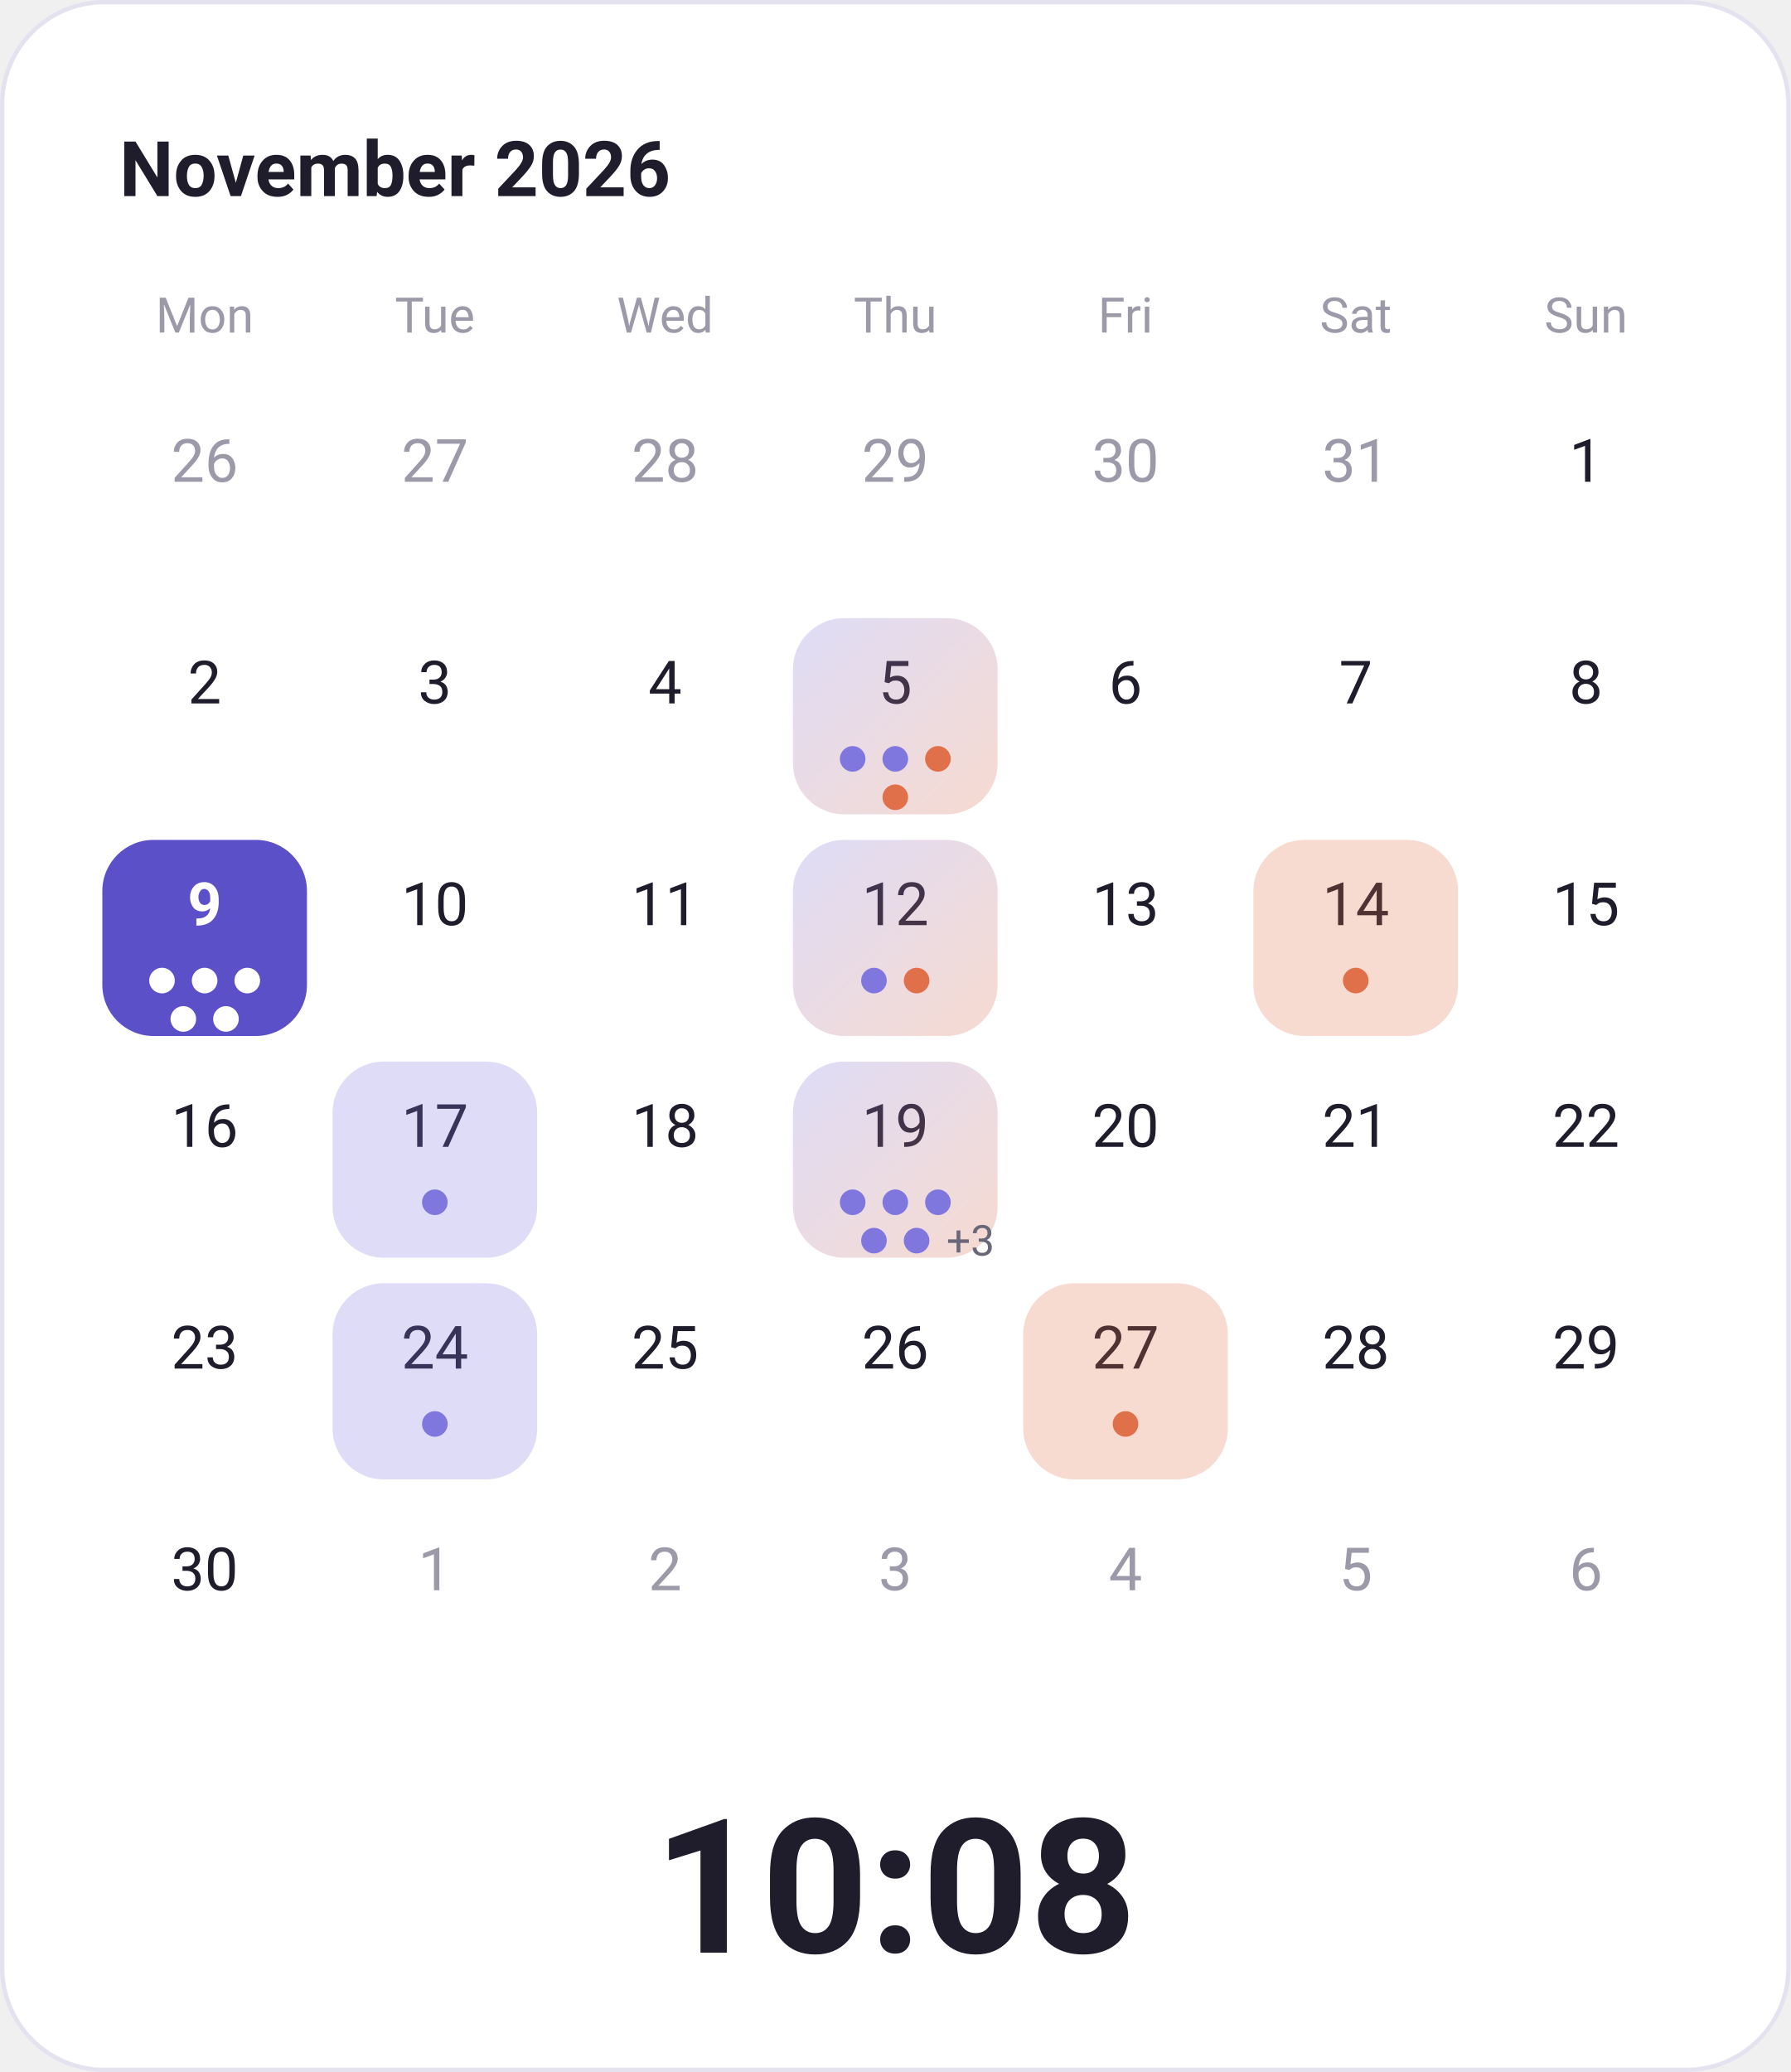
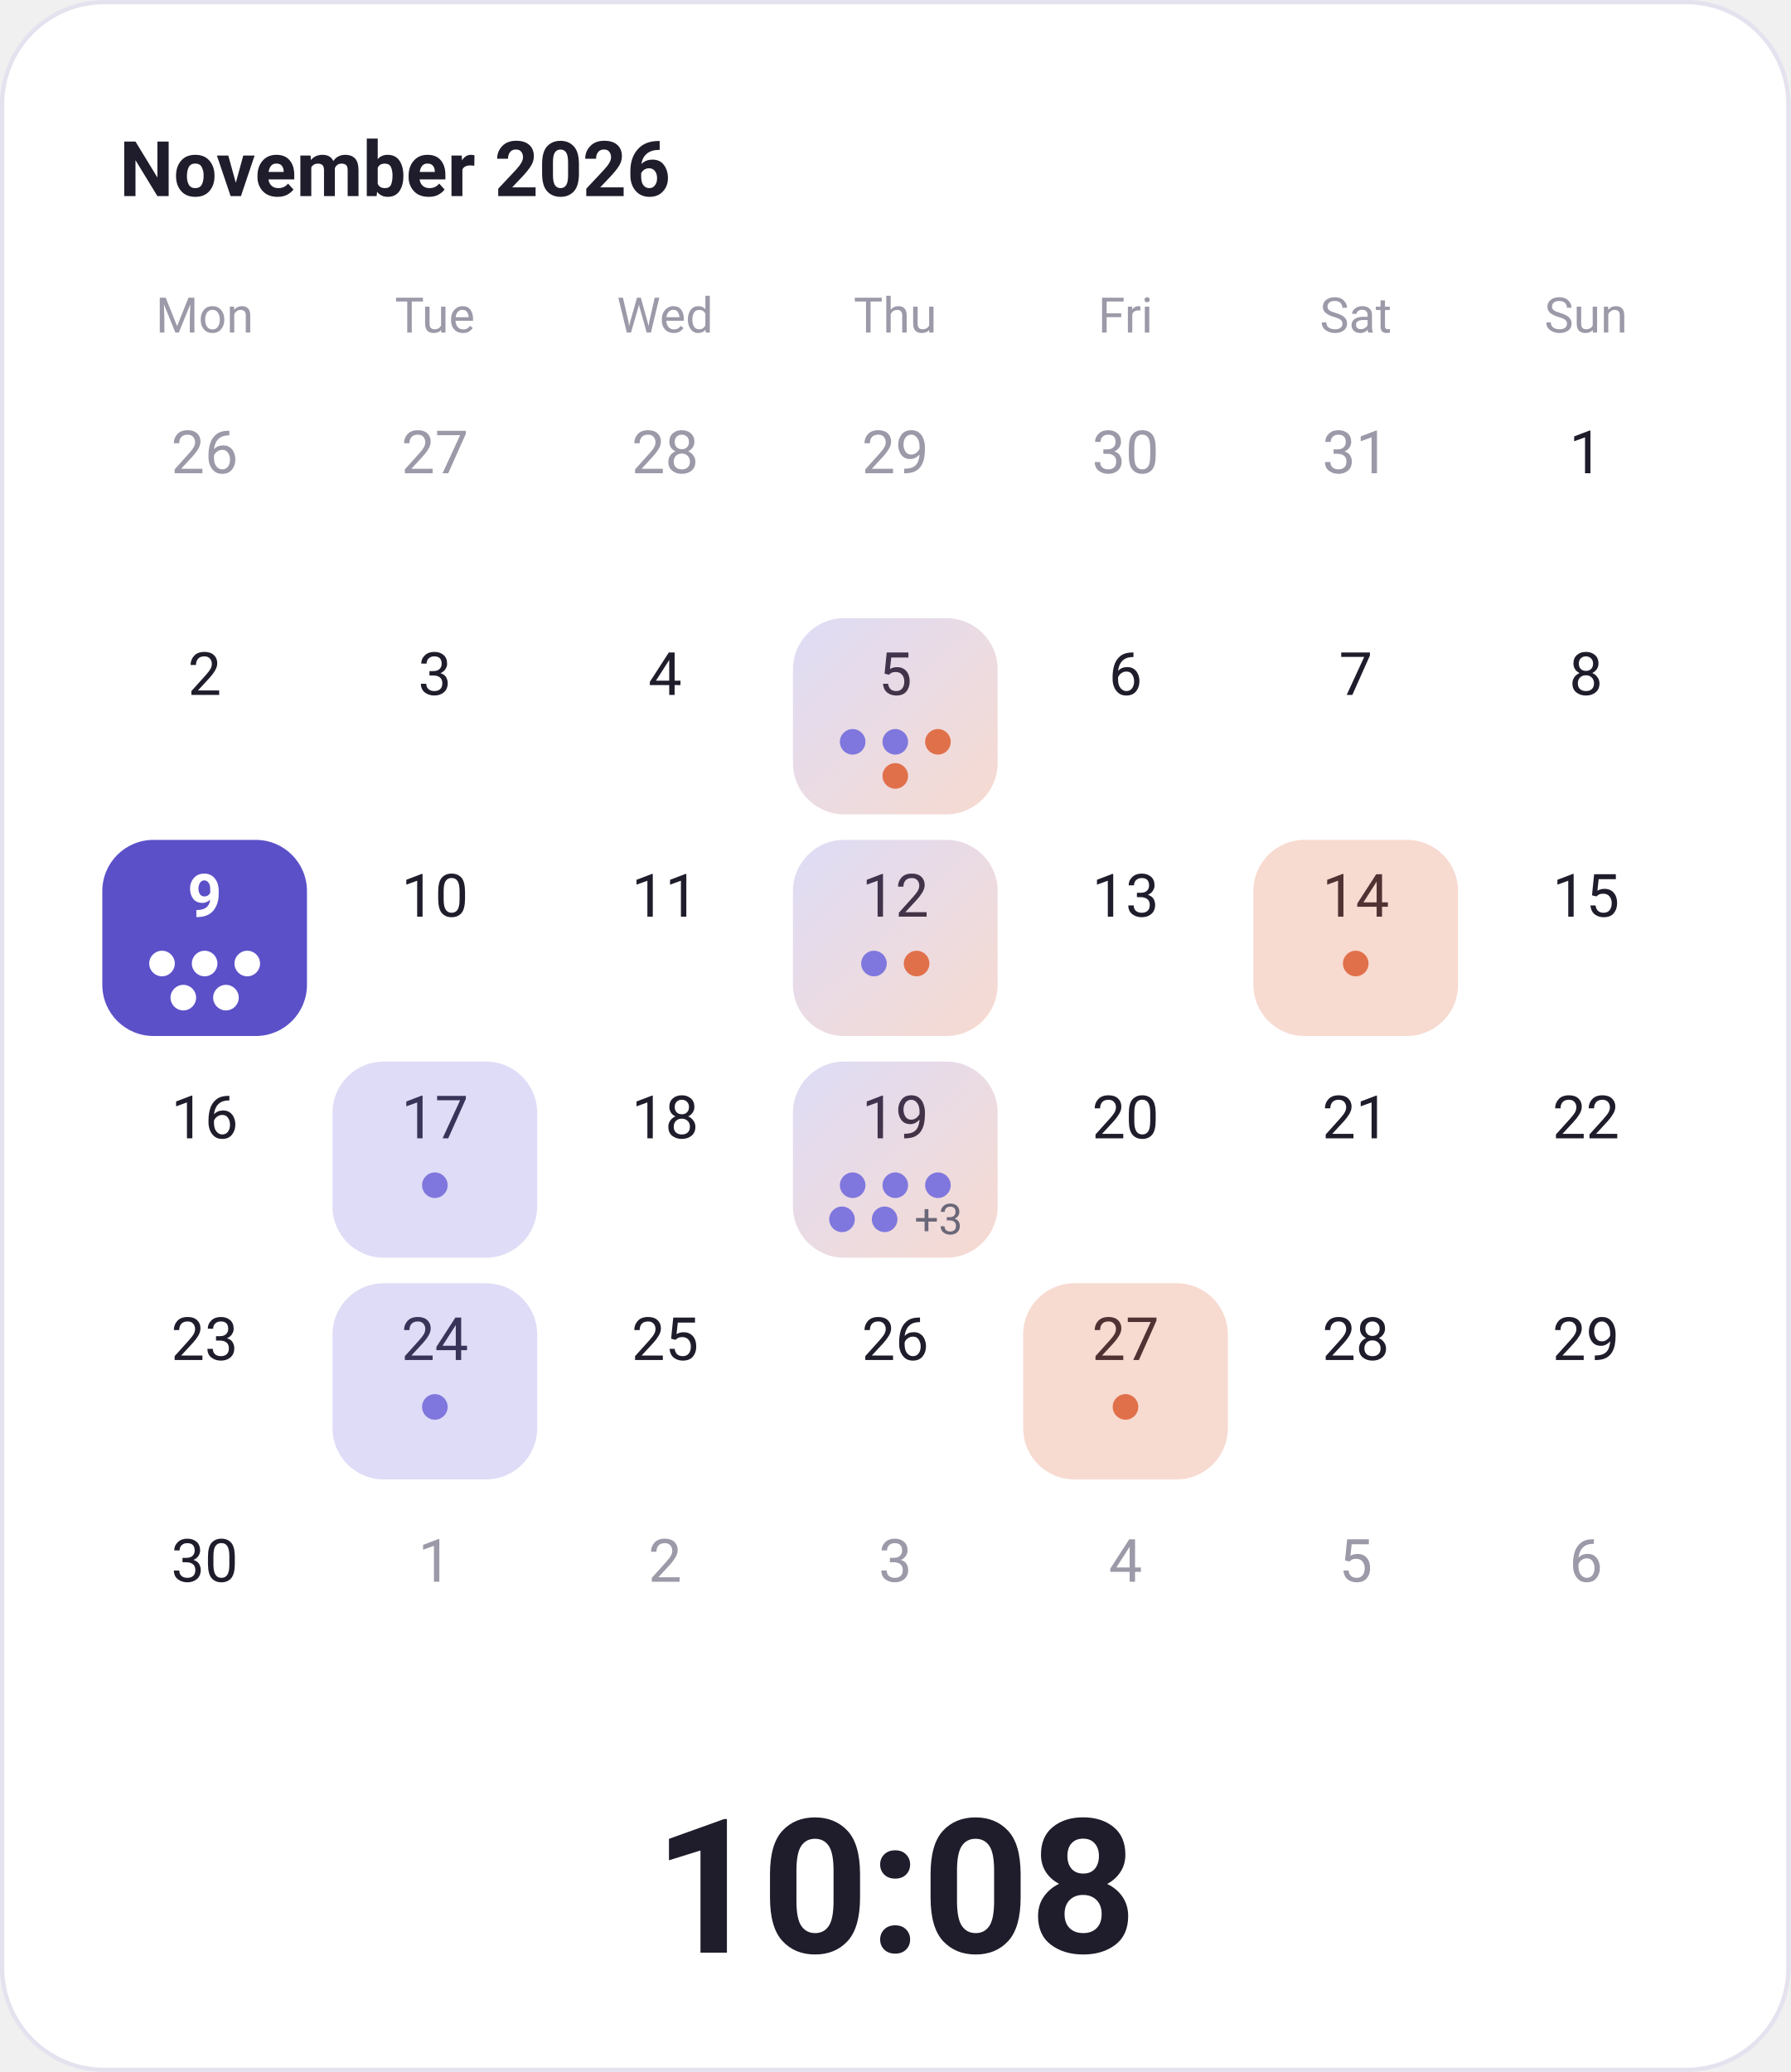
<svg xmlns="http://www.w3.org/2000/svg" width="420" height="486" viewBox="0 0 420 486" role="img" aria-label="Eventide month grid with the optional clock centered below it">
  <style>
  text { font-family: -apple-system, BlinkMacSystemFont, "Segoe UI", Roboto, Helvetica, Arial, sans-serif; }
  .card { fill: #FFFFFF; stroke: #E4E2EE; }
  .row { fill: #F5F4FA; }
  .tile { fill: #FFFFFF; }
  .rule { stroke: #E4E2EE; }
  .t1 { fill: #1F1D2B; }
  .t2 { fill: #6A6778; }
  .t3 { fill: #9C99A8; }
  .on { fill: #FFFFFF; }
  @media (prefers-color-scheme: dark) {
    .card { fill: #1C1B24; stroke: #33313F; }
    .row { fill: #272532; }
    .tile { fill: #1C1B24; }
    .rule { stroke: #3C3A49; }
    .t1 { fill: #F2F0F8; }
    .t2 { fill: #ABA8B8; }
    .t3 { fill: #7E7B8C; }
  }
</style>
  <rect x="0.5" y="0.5" width="419" height="485" rx="24" class="card" />
  <text x="28" y="46" class="t1" font-size="18" font-weight="600">November 2026</text>
  <text x="48" y="78" class="t3" font-size="11.5" text-anchor="middle">Mon</text>
  <text x="102" y="78" class="t3" font-size="11.5" text-anchor="middle">Tue</text>
  <text x="156" y="78" class="t3" font-size="11.5" text-anchor="middle">Wed</text>
  <text x="210" y="78" class="t3" font-size="11.5" text-anchor="middle">Thu</text>
  <text x="264" y="78" class="t3" font-size="11.5" text-anchor="middle">Fri</text>
  <text x="318" y="78" class="t3" font-size="11.5" text-anchor="middle">Sat</text>
  <text x="372" y="78" class="t3" font-size="11.5" text-anchor="middle">Sun</text>
-   <text x="48" y="113" class="t3" font-size="14" text-anchor="middle">26</text>
-   <text x="102" y="113" class="t3" font-size="14" text-anchor="middle">27</text>
-   <text x="156" y="113" class="t3" font-size="14" text-anchor="middle">28</text>
-   <text x="210" y="113" class="t3" font-size="14" text-anchor="middle">29</text>
-   <text x="264" y="113" class="t3" font-size="14" text-anchor="middle">30</text>
-   <text x="318" y="113" class="t3" font-size="14" text-anchor="middle">31</text>
-   <text x="372" y="113" class="t1" font-size="14" text-anchor="middle">1</text>
-   <text x="48" y="165" class="t1" font-size="14" text-anchor="middle">2</text>
-   <text x="102" y="165" class="t1" font-size="14" text-anchor="middle">3</text>
-   <text x="156" y="165" class="t1" font-size="14" text-anchor="middle">4</text>
-   <text x="210" y="165" class="t1" font-size="14" text-anchor="middle">5</text>
+   <text x="48" y="111" class="t3" font-size="14" text-anchor="middle">26</text>
+   <text x="102" y="111" class="t3" font-size="14" text-anchor="middle">27</text>
+   <text x="156" y="111" class="t3" font-size="14" text-anchor="middle">28</text>
+   <text x="210" y="111" class="t3" font-size="14" text-anchor="middle">29</text>
+   <text x="264" y="111" class="t3" font-size="14" text-anchor="middle">30</text>
+   <text x="318" y="111" class="t3" font-size="14" text-anchor="middle">31</text>
+   <text x="372" y="111" class="t1" font-size="14" text-anchor="middle">1</text>
+   <text x="48" y="163" class="t1" font-size="14" text-anchor="middle">2</text>
+   <text x="102" y="163" class="t1" font-size="14" text-anchor="middle">3</text>
+   <text x="156" y="163" class="t1" font-size="14" text-anchor="middle">4</text>
+   <text x="210" y="163" class="t1" font-size="14" text-anchor="middle">5</text>
  <linearGradient id="day-2026-11-05" x1="0" y1="0" x2="1" y2="1">
    <stop offset="0%" stop-color="#7F77DD" />
    <stop offset="100%" stop-color="#E0704A" />
  </linearGradient>
  <rect x="186" y="145" width="48" height="46" rx="12" fill="url(#day-2026-11-05)" opacity="0.26" />
-   <circle cx="200" cy="178" r="3" fill="#7F77DD" />
-   <circle cx="210" cy="178" r="3" fill="#7F77DD" />
-   <circle cx="220" cy="178" r="3" fill="#E0704A" />
-   <circle cx="210" cy="187" r="3" fill="#E0704A" />
-   <text x="264" y="165" class="t1" font-size="14" text-anchor="middle">6</text>
-   <text x="318" y="165" class="t1" font-size="14" text-anchor="middle">7</text>
-   <text x="372" y="165" class="t1" font-size="14" text-anchor="middle">8</text>
+   <circle cx="200" cy="174" r="3" fill="#7F77DD" />
+   <circle cx="210" cy="174" r="3" fill="#7F77DD" />
+   <circle cx="220" cy="174" r="3" fill="#E0704A" />
+   <circle cx="210" cy="182" r="3" fill="#E0704A" />
+   <text x="264" y="163" class="t1" font-size="14" text-anchor="middle">6</text>
+   <text x="318" y="163" class="t1" font-size="14" text-anchor="middle">7</text>
+   <text x="372" y="163" class="t1" font-size="14" text-anchor="middle">8</text>
  <rect x="24" y="197" width="48" height="46" rx="12" fill="#5B50C8" />
-   <text x="48" y="217" class="on" font-size="14" text-anchor="middle" font-weight="600">9</text>
-   <circle cx="38" cy="230" r="3" fill="#FFFFFF" />
-   <circle cx="48" cy="230" r="3" fill="#FFFFFF" />
-   <circle cx="58" cy="230" r="3" fill="#FFFFFF" />
-   <circle cx="43" cy="239" r="3" fill="#FFFFFF" />
-   <circle cx="53" cy="239" r="3" fill="#FFFFFF" />
-   <text x="102" y="217" class="t1" font-size="14" text-anchor="middle">10</text>
-   <text x="156" y="217" class="t1" font-size="14" text-anchor="middle">11</text>
-   <text x="210" y="217" class="t1" font-size="14" text-anchor="middle">12</text>
+   <text x="48" y="215" class="on" font-size="14" text-anchor="middle" font-weight="600">9</text>
+   <circle cx="38" cy="226" r="3" fill="#FFFFFF" />
+   <circle cx="48" cy="226" r="3" fill="#FFFFFF" />
+   <circle cx="58" cy="226" r="3" fill="#FFFFFF" />
+   <circle cx="43" cy="234" r="3" fill="#FFFFFF" />
+   <circle cx="53" cy="234" r="3" fill="#FFFFFF" />
+   <text x="102" y="215" class="t1" font-size="14" text-anchor="middle">10</text>
+   <text x="156" y="215" class="t1" font-size="14" text-anchor="middle">11</text>
+   <text x="210" y="215" class="t1" font-size="14" text-anchor="middle">12</text>
  <linearGradient id="day-2026-11-12" x1="0" y1="0" x2="1" y2="1">
    <stop offset="0%" stop-color="#7F77DD" />
    <stop offset="100%" stop-color="#E0704A" />
  </linearGradient>
  <rect x="186" y="197" width="48" height="46" rx="12" fill="url(#day-2026-11-12)" opacity="0.26" />
-   <circle cx="205" cy="230" r="3" fill="#7F77DD" />
-   <circle cx="215" cy="230" r="3" fill="#E0704A" />
-   <text x="264" y="217" class="t1" font-size="14" text-anchor="middle">13</text>
-   <text x="318" y="217" class="t1" font-size="14" text-anchor="middle">14</text>
+   <circle cx="205" cy="226" r="3" fill="#7F77DD" />
+   <circle cx="215" cy="226" r="3" fill="#E0704A" />
+   <text x="264" y="215" class="t1" font-size="14" text-anchor="middle">13</text>
+   <text x="318" y="215" class="t1" font-size="14" text-anchor="middle">14</text>
  <rect x="294" y="197" width="48" height="46" rx="12" fill="#E0704A" opacity="0.26" />
-   <circle cx="318" cy="230" r="3" fill="#E0704A" />
-   <text x="372" y="217" class="t1" font-size="14" text-anchor="middle">15</text>
-   <text x="48" y="269" class="t1" font-size="14" text-anchor="middle">16</text>
-   <text x="102" y="269" class="t1" font-size="14" text-anchor="middle">17</text>
+   <circle cx="318" cy="226" r="3" fill="#E0704A" />
+   <text x="372" y="215" class="t1" font-size="14" text-anchor="middle">15</text>
+   <text x="48" y="267" class="t1" font-size="14" text-anchor="middle">16</text>
+   <text x="102" y="267" class="t1" font-size="14" text-anchor="middle">17</text>
  <rect x="78" y="249" width="48" height="46" rx="12" fill="#7F77DD" opacity="0.26" />
-   <circle cx="102" cy="282" r="3" fill="#7F77DD" />
-   <text x="156" y="269" class="t1" font-size="14" text-anchor="middle">18</text>
-   <text x="210" y="269" class="t1" font-size="14" text-anchor="middle">19</text>
+   <circle cx="102" cy="278" r="3" fill="#7F77DD" />
+   <text x="156" y="267" class="t1" font-size="14" text-anchor="middle">18</text>
+   <text x="210" y="267" class="t1" font-size="14" text-anchor="middle">19</text>
  <linearGradient id="day-2026-11-19" x1="0" y1="0" x2="1" y2="1">
    <stop offset="0%" stop-color="#7F77DD" />
    <stop offset="100%" stop-color="#E0704A" />
  </linearGradient>
  <rect x="186" y="249" width="48" height="46" rx="12" fill="url(#day-2026-11-19)" opacity="0.26" />
-   <circle cx="200" cy="282" r="3" fill="#7F77DD" />
-   <circle cx="210" cy="282" r="3" fill="#7F77DD" />
-   <circle cx="220" cy="282" r="3" fill="#7F77DD" />
-   <circle cx="205" cy="291" r="3" fill="#7F77DD" />
-   <circle cx="215" cy="291" r="3" fill="#7F77DD" />
-   <text x="222" y="294.5" class="t2" font-size="10">+3</text>
-   <text x="264" y="269" class="t1" font-size="14" text-anchor="middle">20</text>
-   <text x="318" y="269" class="t1" font-size="14" text-anchor="middle">21</text>
-   <text x="372" y="269" class="t1" font-size="14" text-anchor="middle">22</text>
-   <text x="48" y="321" class="t1" font-size="14" text-anchor="middle">23</text>
-   <text x="102" y="321" class="t1" font-size="14" text-anchor="middle">24</text>
+   <circle cx="200" cy="278" r="3" fill="#7F77DD" />
+   <circle cx="210" cy="278" r="3" fill="#7F77DD" />
+   <circle cx="220" cy="278" r="3" fill="#7F77DD" />
+   <circle cx="197.5" cy="286" r="3" fill="#7F77DD" />
+   <circle cx="207.5" cy="286" r="3" fill="#7F77DD" />
+   <text x="214.5" y="289.5" class="t2" font-size="10">+3</text>
+   <text x="264" y="267" class="t1" font-size="14" text-anchor="middle">20</text>
+   <text x="318" y="267" class="t1" font-size="14" text-anchor="middle">21</text>
+   <text x="372" y="267" class="t1" font-size="14" text-anchor="middle">22</text>
+   <text x="48" y="319" class="t1" font-size="14" text-anchor="middle">23</text>
+   <text x="102" y="319" class="t1" font-size="14" text-anchor="middle">24</text>
  <rect x="78" y="301" width="48" height="46" rx="12" fill="#7F77DD" opacity="0.26" />
-   <circle cx="102" cy="334" r="3" fill="#7F77DD" />
-   <text x="156" y="321" class="t1" font-size="14" text-anchor="middle">25</text>
-   <text x="210" y="321" class="t1" font-size="14" text-anchor="middle">26</text>
-   <text x="264" y="321" class="t1" font-size="14" text-anchor="middle">27</text>
+   <circle cx="102" cy="330" r="3" fill="#7F77DD" />
+   <text x="156" y="319" class="t1" font-size="14" text-anchor="middle">25</text>
+   <text x="210" y="319" class="t1" font-size="14" text-anchor="middle">26</text>
+   <text x="264" y="319" class="t1" font-size="14" text-anchor="middle">27</text>
  <rect x="240" y="301" width="48" height="46" rx="12" fill="#E0704A" opacity="0.26" />
-   <circle cx="264" cy="334" r="3" fill="#E0704A" />
-   <text x="318" y="321" class="t1" font-size="14" text-anchor="middle">28</text>
-   <text x="372" y="321" class="t1" font-size="14" text-anchor="middle">29</text>
-   <text x="48" y="373" class="t1" font-size="14" text-anchor="middle">30</text>
-   <text x="102" y="373" class="t3" font-size="14" text-anchor="middle">1</text>
-   <text x="156" y="373" class="t3" font-size="14" text-anchor="middle">2</text>
-   <text x="210" y="373" class="t3" font-size="14" text-anchor="middle">3</text>
-   <text x="264" y="373" class="t3" font-size="14" text-anchor="middle">4</text>
-   <text x="318" y="373" class="t3" font-size="14" text-anchor="middle">5</text>
-   <text x="372" y="373" class="t3" font-size="14" text-anchor="middle">6</text>
+   <circle cx="264" cy="330" r="3" fill="#E0704A" />
+   <text x="318" y="319" class="t1" font-size="14" text-anchor="middle">28</text>
+   <text x="372" y="319" class="t1" font-size="14" text-anchor="middle">29</text>
+   <text x="48" y="371" class="t1" font-size="14" text-anchor="middle">30</text>
+   <text x="102" y="371" class="t3" font-size="14" text-anchor="middle">1</text>
+   <text x="156" y="371" class="t3" font-size="14" text-anchor="middle">2</text>
+   <text x="210" y="371" class="t3" font-size="14" text-anchor="middle">3</text>
+   <text x="264" y="371" class="t3" font-size="14" text-anchor="middle">4</text>
+   <text x="318" y="371" class="t3" font-size="14" text-anchor="middle">5</text>
+   <text x="372" y="371" class="t3" font-size="14" text-anchor="middle">6</text>
  <text x="210" y="458" class="t1" font-size="44" text-anchor="middle" font-weight="600">10:08</text>
</svg>
